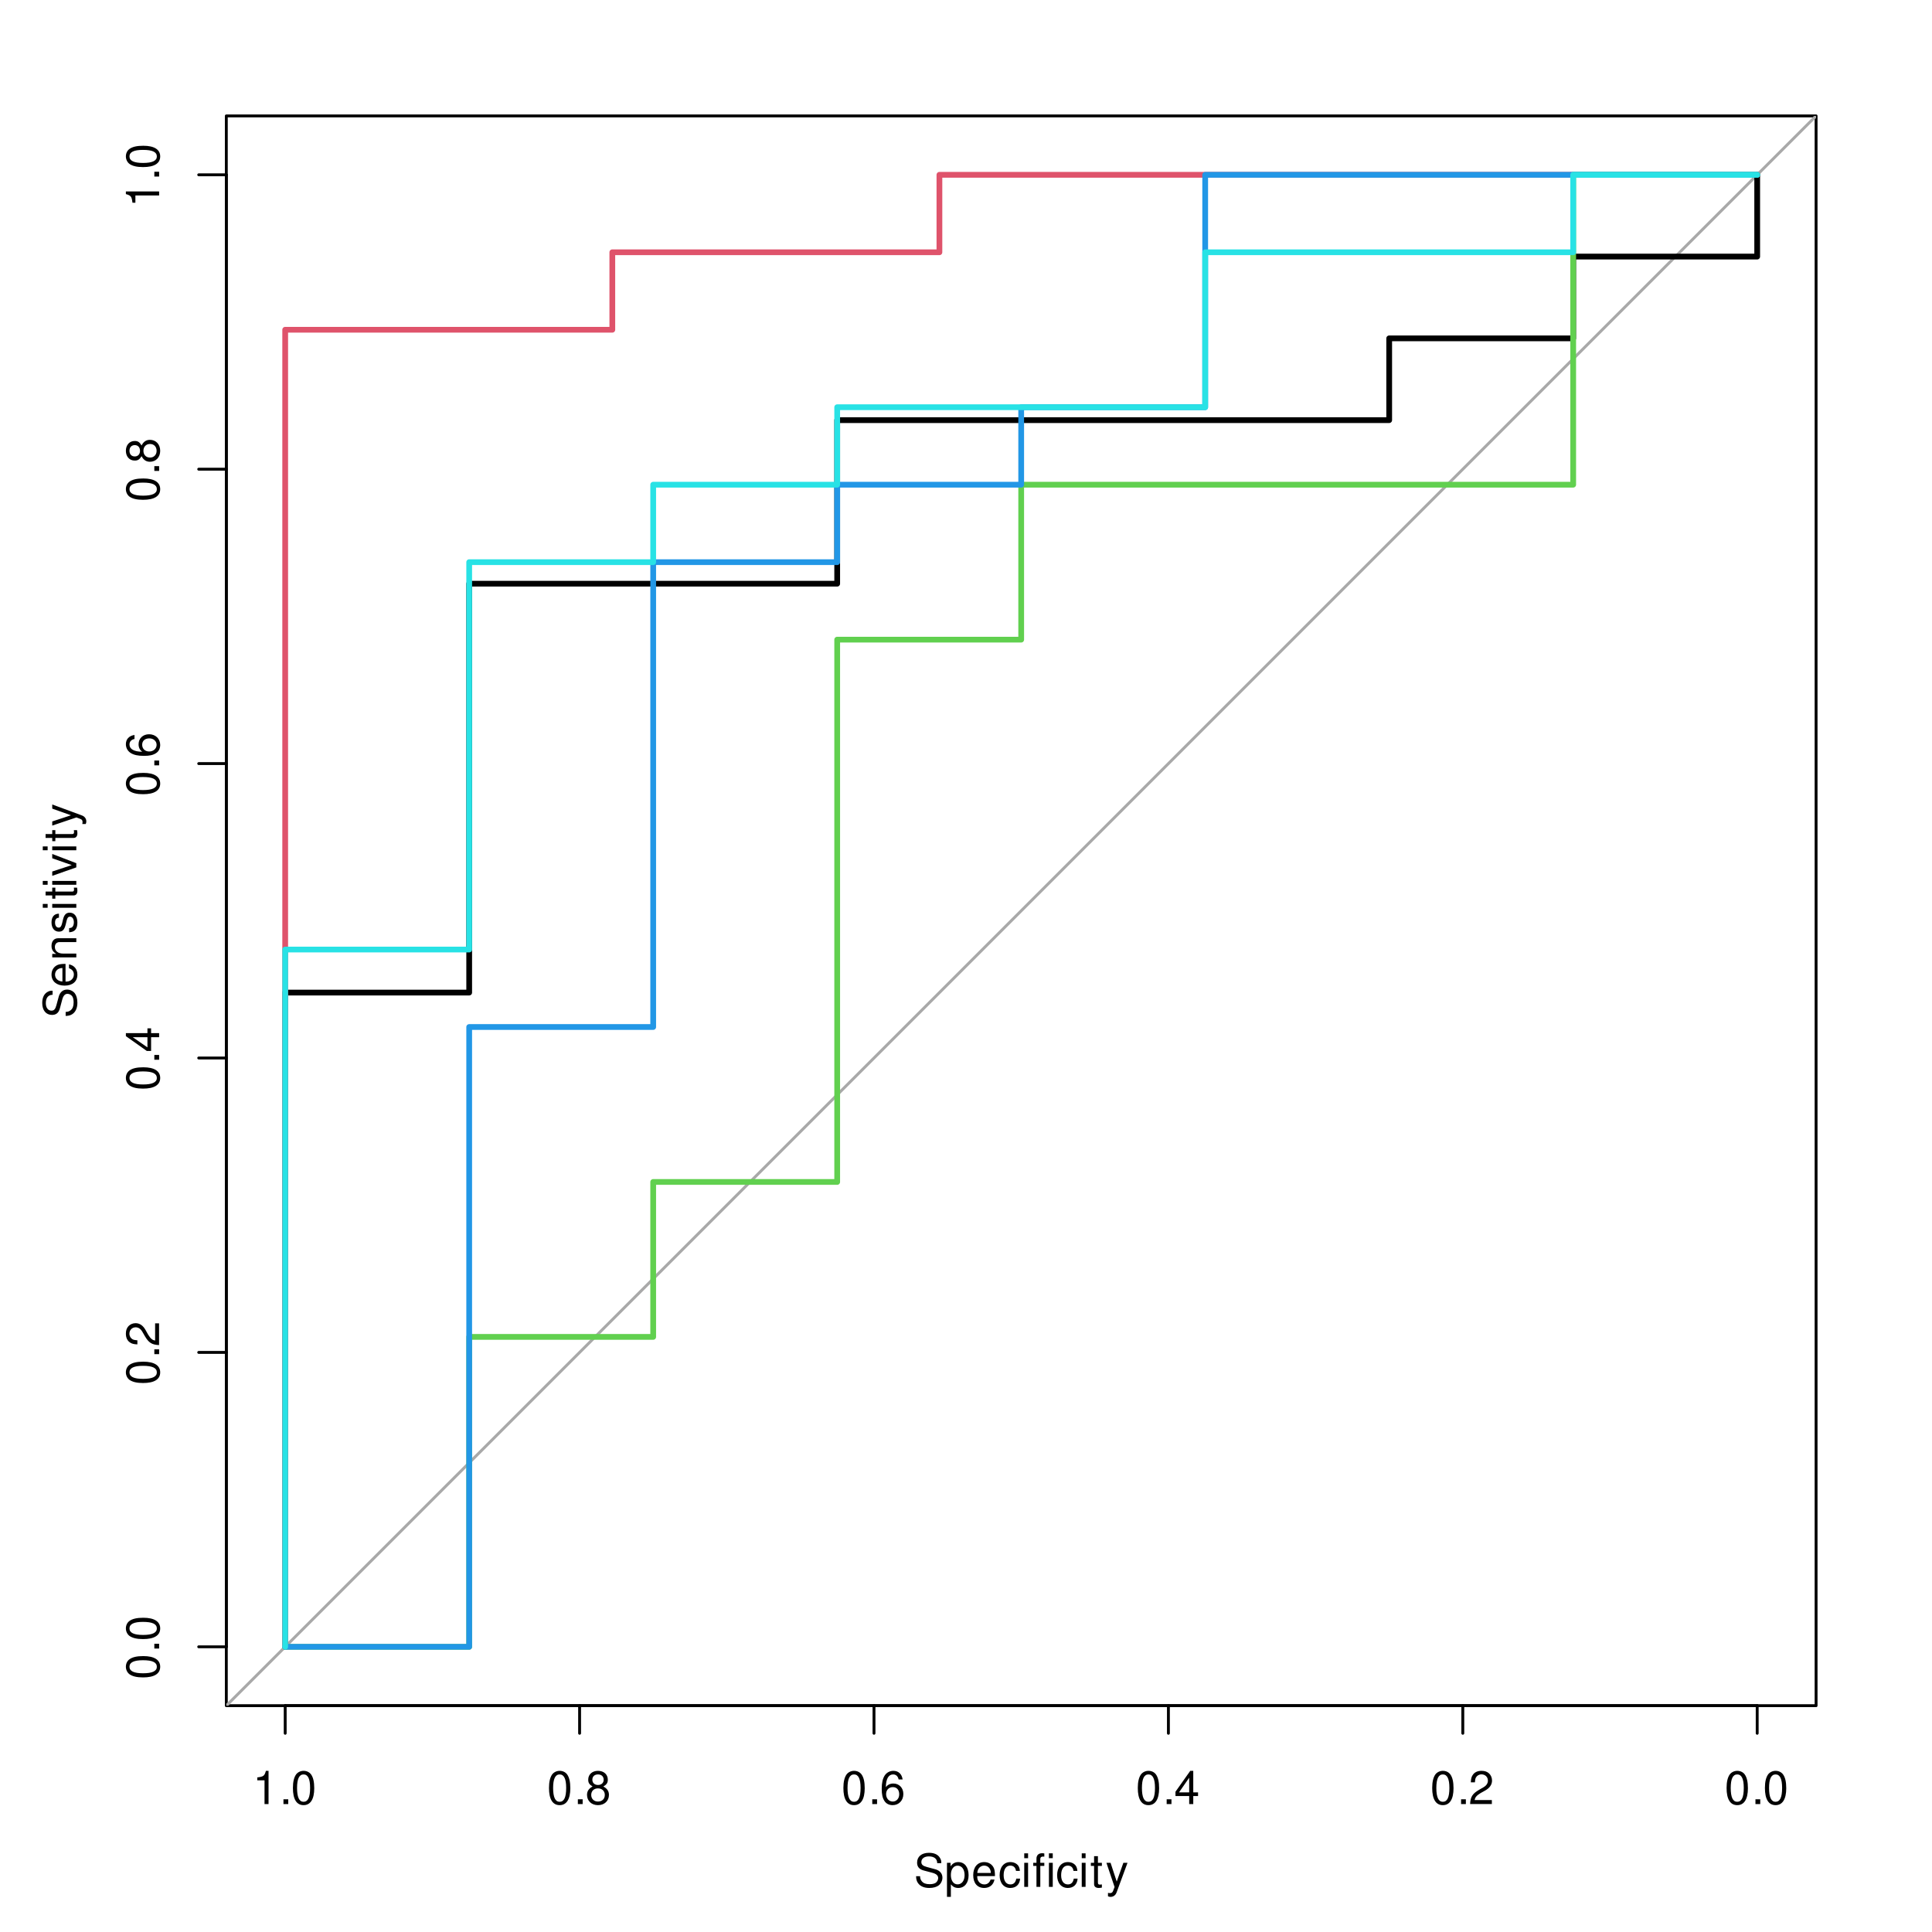
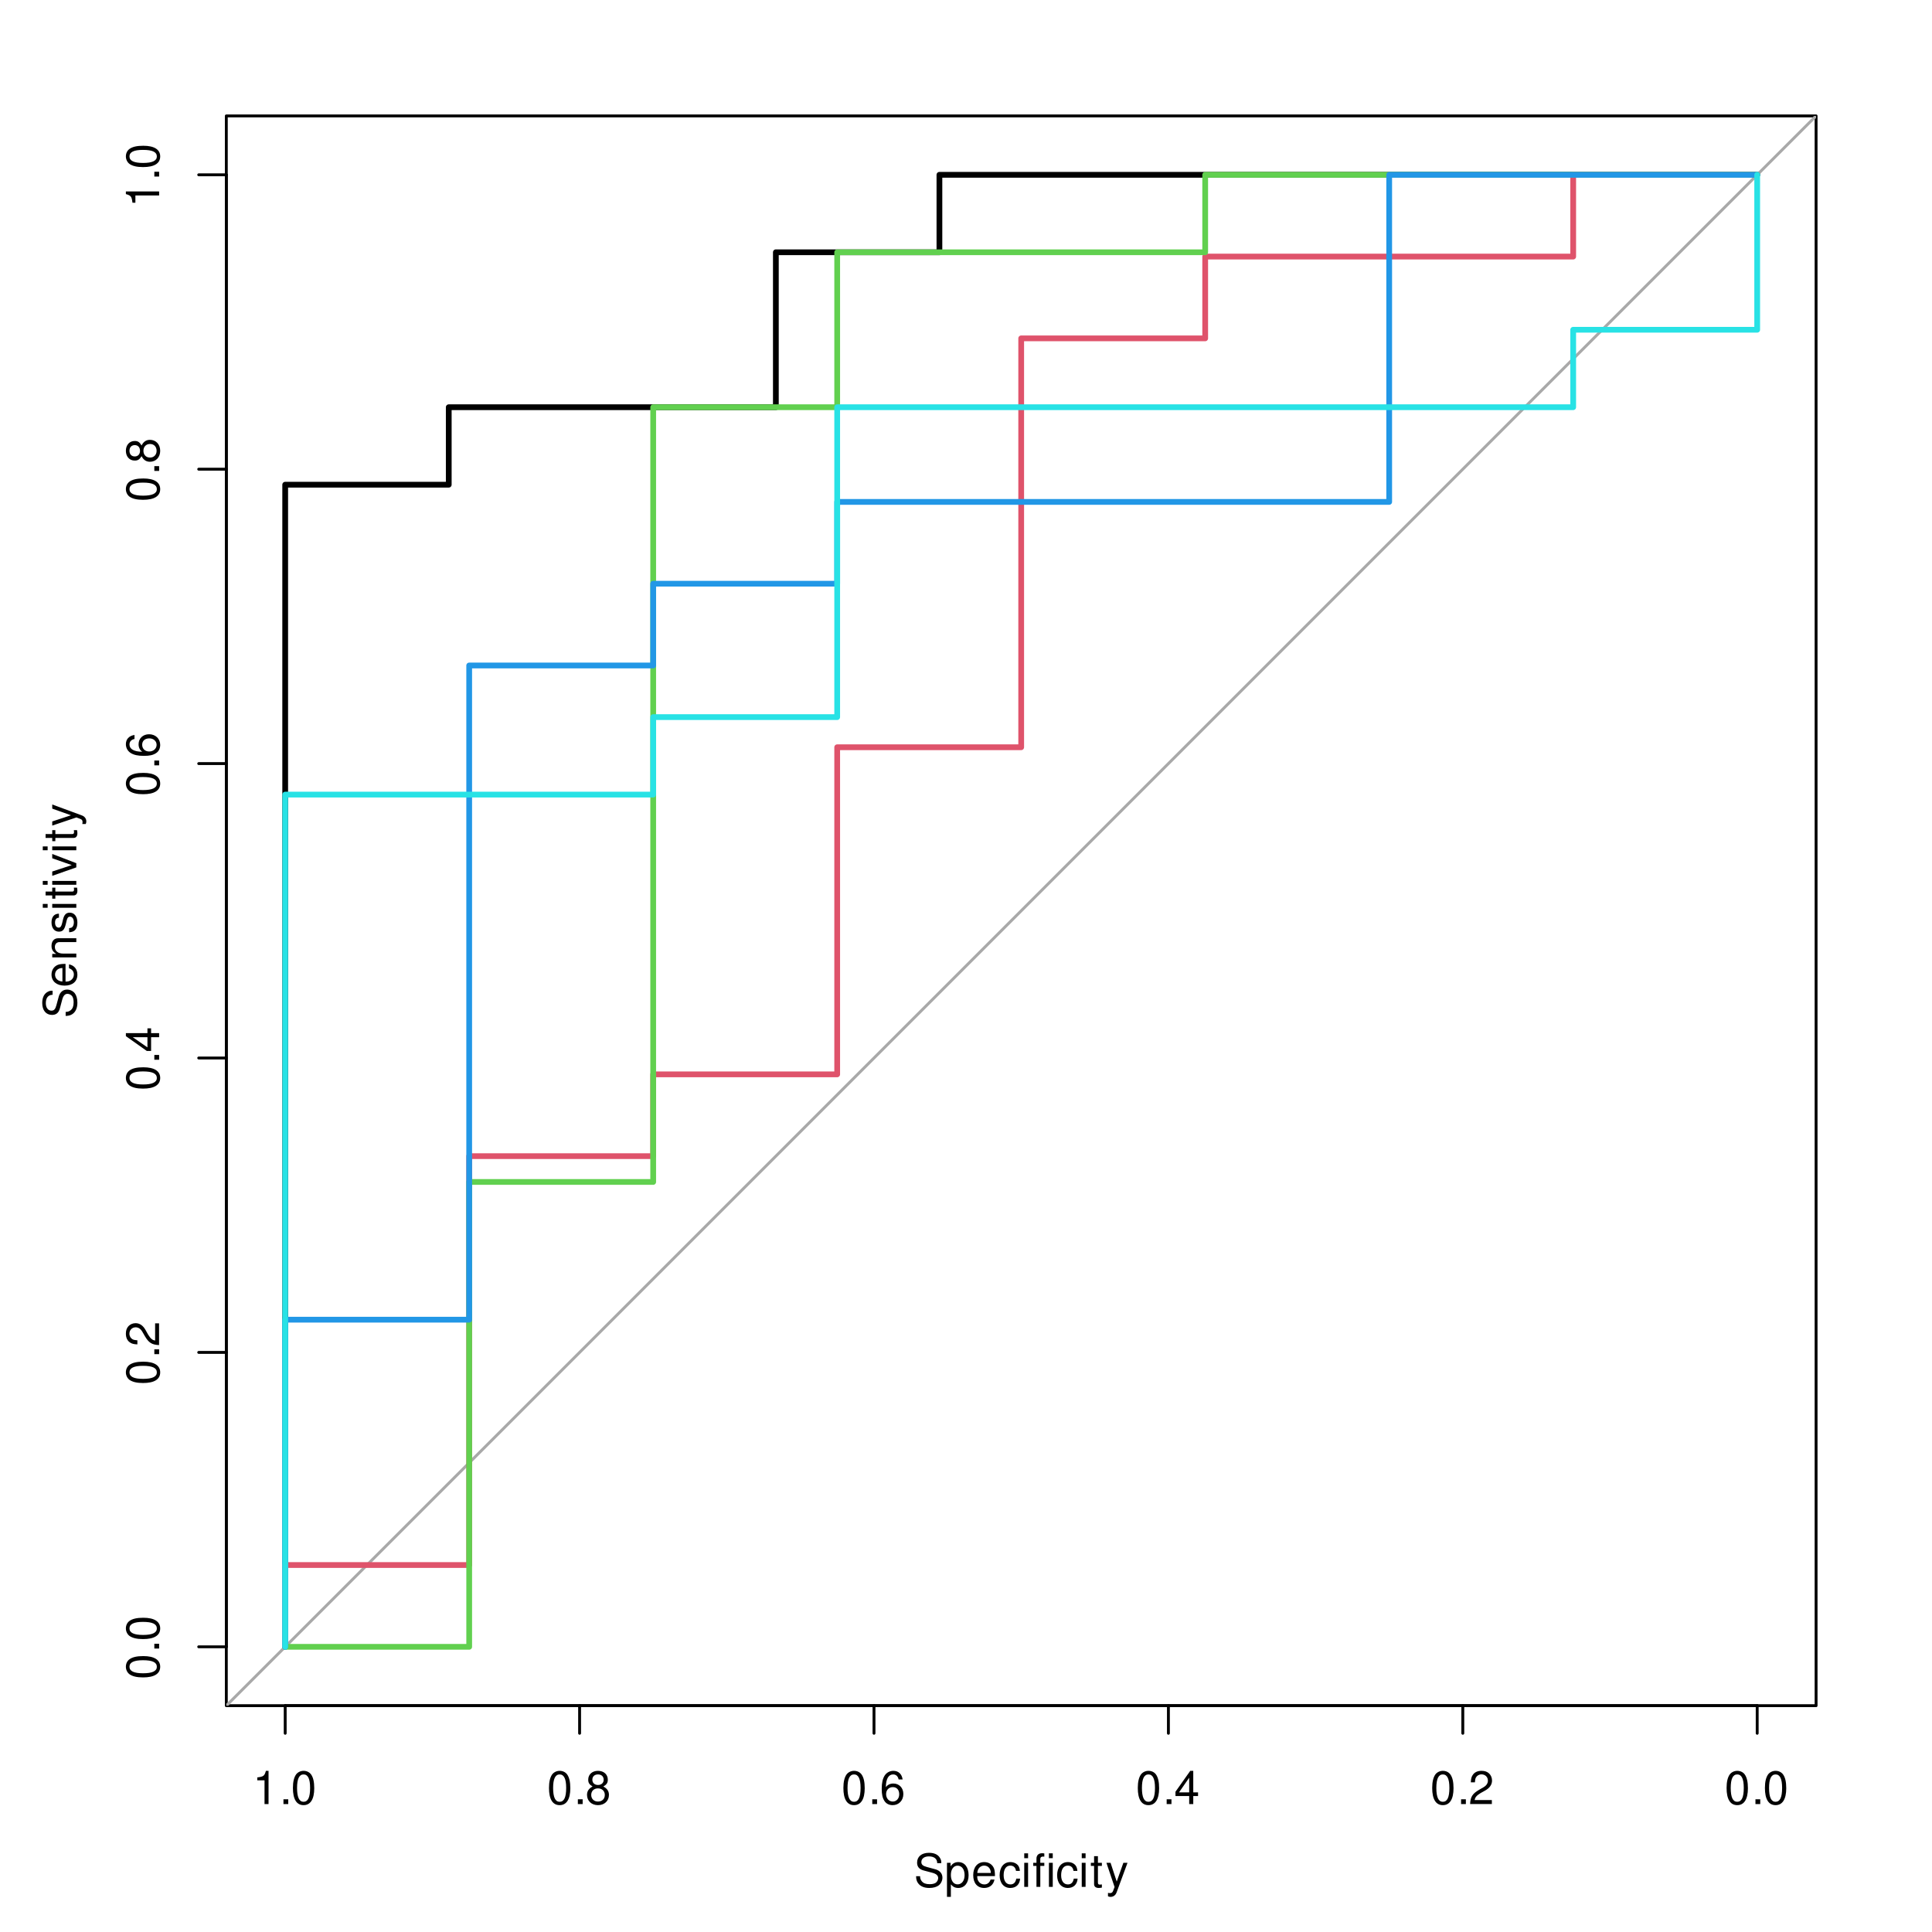
<svg xmlns="http://www.w3.org/2000/svg" xmlns:xlink="http://www.w3.org/1999/xlink" width="504pt" height="504pt" viewBox="0 0 504 504" version="1.1">
  <defs>
    <g>
      <symbol overflow="visible" id="glyph0-0">
        <path style="stroke:none;" d="" />
      </symbol>
      <symbol overflow="visible" id="glyph0-1">
        <path style="stroke:none;" d="M 7.156 -6.188 C 7.156 -6.781 7.109 -6.953 6.922 -7.359 C 6.438 -8.359 5.422 -8.891 3.953 -8.891 C 2.031 -8.891 0.844 -7.906 0.844 -6.328 C 0.844 -5.25 1.406 -4.578 2.562 -4.281 L 4.734 -3.703 C 5.844 -3.422 6.344 -2.969 6.344 -2.297 C 6.344 -1.828 6.078 -1.344 5.719 -1.078 C 5.359 -0.828 4.812 -0.703 4.109 -0.703 C 3.141 -0.703 2.516 -0.938 2.094 -1.438 C 1.766 -1.828 1.625 -2.25 1.625 -2.781 L 0.578 -2.781 C 0.594 -1.984 0.75 -1.453 1.094 -0.969 C 1.688 -0.141 2.703 0.281 4.031 0.281 C 5.078 0.281 5.922 0.031 6.484 -0.391 C 7.078 -0.859 7.453 -1.641 7.453 -2.406 C 7.453 -3.484 6.781 -4.266 5.594 -4.594 L 3.391 -5.188 C 2.344 -5.469 1.953 -5.812 1.953 -6.484 C 1.953 -7.375 2.734 -7.953 3.906 -7.953 C 5.297 -7.953 6.078 -7.328 6.094 -6.188 Z M 7.156 -6.188 " />
      </symbol>
      <symbol overflow="visible" id="glyph0-2">
        <path style="stroke:none;" d="M 0.641 2.609 L 1.656 2.609 L 1.656 -0.656 C 2.188 -0.016 2.766 0.281 3.594 0.281 C 5.219 0.281 6.281 -1.031 6.281 -3.031 C 6.281 -5.141 5.25 -6.469 3.578 -6.469 C 2.719 -6.469 2.047 -6.078 1.578 -5.344 L 1.578 -6.281 L 0.641 -6.281 Z M 3.406 -5.531 C 4.516 -5.531 5.234 -4.562 5.234 -3.062 C 5.234 -1.625 4.5 -0.656 3.406 -0.656 C 2.344 -0.656 1.656 -1.625 1.656 -3.094 C 1.656 -4.578 2.344 -5.531 3.406 -5.531 Z M 3.406 -5.531 " />
      </symbol>
      <symbol overflow="visible" id="glyph0-3">
        <path style="stroke:none;" d="M 6.156 -2.812 C 6.156 -3.766 6.078 -4.344 5.906 -4.812 C 5.5 -5.844 4.531 -6.469 3.359 -6.469 C 1.609 -6.469 0.484 -5.141 0.484 -3.062 C 0.484 -0.984 1.562 0.281 3.344 0.281 C 4.781 0.281 5.766 -0.547 6.031 -1.906 L 5.016 -1.906 C 4.734 -1.078 4.172 -0.641 3.375 -0.641 C 2.734 -0.641 2.203 -0.938 1.859 -1.469 C 1.625 -1.828 1.531 -2.188 1.531 -2.812 Z M 1.547 -3.625 C 1.625 -4.781 2.344 -5.547 3.344 -5.547 C 4.375 -5.547 5.078 -4.75 5.078 -3.625 Z M 1.547 -3.625 " />
      </symbol>
      <symbol overflow="visible" id="glyph0-4">
        <path style="stroke:none;" d="M 5.656 -4.172 C 5.609 -4.781 5.469 -5.188 5.234 -5.531 C 4.797 -6.125 4.047 -6.469 3.172 -6.469 C 1.469 -6.469 0.375 -5.125 0.375 -3.031 C 0.375 -1.016 1.453 0.281 3.156 0.281 C 4.656 0.281 5.609 -0.625 5.719 -2.156 L 4.719 -2.156 C 4.547 -1.156 4.031 -0.641 3.188 -0.641 C 2.078 -0.641 1.422 -1.547 1.422 -3.031 C 1.422 -4.609 2.062 -5.547 3.156 -5.547 C 4 -5.547 4.531 -5.047 4.641 -4.172 Z M 5.656 -4.172 " />
      </symbol>
      <symbol overflow="visible" id="glyph0-5">
        <path style="stroke:none;" d="M 1.797 -6.281 L 0.797 -6.281 L 0.797 0 L 1.797 0 Z M 1.797 -8.75 L 0.797 -8.75 L 0.797 -7.484 L 1.797 -7.484 Z M 1.797 -8.75 " />
      </symbol>
      <symbol overflow="visible" id="glyph0-6">
        <path style="stroke:none;" d="M 3.031 -6.281 L 1.984 -6.281 L 1.984 -7.266 C 1.984 -7.688 2.203 -7.906 2.672 -7.906 C 2.766 -7.906 2.797 -7.906 3.031 -7.891 L 3.031 -8.719 C 2.797 -8.766 2.656 -8.781 2.453 -8.781 C 1.531 -8.781 0.984 -8.25 0.984 -7.359 L 0.984 -6.281 L 0.141 -6.281 L 0.141 -5.469 L 0.984 -5.469 L 0.984 0 L 1.984 0 L 1.984 -5.469 L 3.031 -5.469 Z M 5.234 -6.281 L 4.234 -6.281 L 4.234 0 L 5.234 0 Z M 5.234 -8.75 L 4.234 -8.75 L 4.234 -7.484 L 5.234 -7.484 Z M 5.234 -8.75 " />
      </symbol>
      <symbol overflow="visible" id="glyph0-7">
        <path style="stroke:none;" d="M 3.047 -6.281 L 2.016 -6.281 L 2.016 -8.016 L 1.016 -8.016 L 1.016 -6.281 L 0.172 -6.281 L 0.172 -5.469 L 1.016 -5.469 L 1.016 -0.719 C 1.016 -0.078 1.453 0.281 2.234 0.281 C 2.5 0.281 2.719 0.25 3.047 0.188 L 3.047 -0.641 C 2.906 -0.609 2.766 -0.594 2.562 -0.594 C 2.141 -0.594 2.016 -0.719 2.016 -1.156 L 2.016 -5.469 L 3.047 -5.469 Z M 3.047 -6.281 " />
      </symbol>
      <symbol overflow="visible" id="glyph0-8">
        <path style="stroke:none;" d="M 4.656 -6.281 L 2.922 -1.391 L 1.312 -6.281 L 0.234 -6.281 L 2.359 0.031 L 1.984 1.016 C 1.812 1.469 1.594 1.625 1.172 1.625 C 1.016 1.625 0.859 1.609 0.641 1.562 L 0.641 2.453 C 0.859 2.562 1.062 2.609 1.312 2.609 C 1.641 2.609 1.984 2.516 2.25 2.312 C 2.562 2.094 2.75 1.828 2.938 1.312 L 5.734 -6.281 Z M 4.656 -6.281 " />
      </symbol>
      <symbol overflow="visible" id="glyph0-9">
        <path style="stroke:none;" d="M 3.109 -6.188 L 3.109 0 L 4.156 0 L 4.156 -8.672 L 3.469 -8.672 C 3.094 -7.344 2.859 -7.156 1.219 -6.953 L 1.219 -6.188 Z M 3.109 -6.188 " />
      </symbol>
      <symbol overflow="visible" id="glyph0-10">
        <path style="stroke:none;" d="M 2.297 -1.25 L 1.047 -1.25 L 1.047 0 L 2.297 0 Z M 2.297 -1.25 " />
      </symbol>
      <symbol overflow="visible" id="glyph0-11">
        <path style="stroke:none;" d="M 3.297 -8.672 C 2.516 -8.672 1.781 -8.312 1.344 -7.734 C 0.797 -6.953 0.516 -5.812 0.516 -4.203 C 0.516 -1.266 1.469 0.281 3.297 0.281 C 5.094 0.281 6.078 -1.266 6.078 -4.125 C 6.078 -5.812 5.812 -6.938 5.25 -7.734 C 4.812 -8.328 4.109 -8.672 3.297 -8.672 Z M 3.297 -7.734 C 4.438 -7.734 5 -6.578 5 -4.219 C 5 -1.75 4.453 -0.594 3.281 -0.594 C 2.156 -0.594 1.594 -1.797 1.594 -4.188 C 1.594 -6.578 2.156 -7.734 3.297 -7.734 Z M 3.297 -7.734 " />
      </symbol>
      <symbol overflow="visible" id="glyph0-12">
        <path style="stroke:none;" d="M 4.688 -4.578 C 5.578 -5.109 5.859 -5.547 5.859 -6.359 C 5.859 -7.734 4.812 -8.672 3.297 -8.672 C 1.797 -8.672 0.75 -7.734 0.75 -6.375 C 0.75 -5.547 1.016 -5.125 1.891 -4.578 C 0.922 -4.078 0.438 -3.375 0.438 -2.406 C 0.438 -0.828 1.609 0.281 3.297 0.281 C 4.984 0.281 6.156 -0.828 6.156 -2.406 C 6.156 -3.375 5.672 -4.078 4.688 -4.578 Z M 3.297 -7.734 C 4.203 -7.734 4.781 -7.203 4.781 -6.344 C 4.781 -5.516 4.188 -4.984 3.297 -4.984 C 2.406 -4.984 1.828 -5.516 1.828 -6.359 C 1.828 -7.203 2.406 -7.734 3.297 -7.734 Z M 3.297 -4.094 C 4.359 -4.094 5.078 -3.391 5.078 -2.391 C 5.078 -1.344 4.375 -0.656 3.281 -0.656 C 2.25 -0.656 1.531 -1.375 1.531 -2.375 C 1.531 -3.406 2.234 -4.094 3.297 -4.094 Z M 3.297 -4.094 " />
      </symbol>
      <symbol overflow="visible" id="glyph0-13">
        <path style="stroke:none;" d="M 5.969 -6.422 C 5.766 -7.844 4.859 -8.672 3.562 -8.672 C 2.625 -8.672 1.781 -8.219 1.281 -7.438 C 0.75 -6.594 0.516 -5.531 0.516 -3.953 C 0.516 -2.5 0.719 -1.578 1.234 -0.797 C 1.688 -0.094 2.438 0.281 3.375 0.281 C 4.984 0.281 6.156 -0.938 6.156 -2.625 C 6.156 -4.219 5.078 -5.359 3.547 -5.359 C 2.719 -5.359 2.047 -5.047 1.594 -4.406 C 1.609 -6.547 2.281 -7.734 3.484 -7.734 C 4.234 -7.734 4.75 -7.266 4.922 -6.422 Z M 3.422 -4.422 C 4.438 -4.422 5.078 -3.703 5.078 -2.547 C 5.078 -1.453 4.359 -0.656 3.391 -0.656 C 2.406 -0.656 1.656 -1.484 1.656 -2.594 C 1.656 -3.672 2.375 -4.422 3.422 -4.422 Z M 3.422 -4.422 " />
      </symbol>
      <symbol overflow="visible" id="glyph0-14">
        <path style="stroke:none;" d="M 3.922 -2.094 L 3.922 0 L 4.984 0 L 4.984 -2.094 L 6.234 -2.094 L 6.234 -3.047 L 4.984 -3.047 L 4.984 -8.672 L 4.203 -8.672 L 0.344 -3.219 L 0.344 -2.094 Z M 3.922 -3.047 L 1.266 -3.047 L 3.922 -6.875 Z M 3.922 -3.047 " />
      </symbol>
      <symbol overflow="visible" id="glyph0-15">
        <path style="stroke:none;" d="M 6.078 -1.047 L 1.594 -1.047 C 1.703 -1.766 2.094 -2.219 3.125 -2.859 L 4.328 -3.531 C 5.516 -4.188 6.125 -5.078 6.125 -6.141 C 6.125 -6.859 5.844 -7.531 5.344 -8 C 4.844 -8.453 4.219 -8.672 3.406 -8.672 C 2.328 -8.672 1.531 -8.297 1.062 -7.547 C 0.75 -7.094 0.625 -6.547 0.594 -5.672 L 1.656 -5.672 C 1.688 -6.266 1.766 -6.609 1.906 -6.906 C 2.188 -7.422 2.734 -7.75 3.375 -7.75 C 4.328 -7.75 5.047 -7.062 5.047 -6.125 C 5.047 -5.422 4.656 -4.828 3.906 -4.391 L 2.797 -3.75 C 1.016 -2.719 0.5 -1.906 0.406 -0.016 L 6.078 -0.016 Z M 6.078 -1.047 " />
      </symbol>
      <symbol overflow="visible" id="glyph1-0">
        <path style="stroke:none;" d="" />
      </symbol>
      <symbol overflow="visible" id="glyph1-1">
        <path style="stroke:none;" d="M -6.188 -7.156 C -6.781 -7.156 -6.953 -7.109 -7.359 -6.922 C -8.359 -6.438 -8.891 -5.422 -8.891 -3.953 C -8.891 -2.031 -7.906 -0.844 -6.328 -0.844 C -5.25 -0.844 -4.578 -1.406 -4.281 -2.562 L -3.703 -4.734 C -3.422 -5.844 -2.969 -6.344 -2.297 -6.344 C -1.828 -6.344 -1.344 -6.078 -1.078 -5.719 C -0.828 -5.359 -0.703 -4.812 -0.703 -4.109 C -0.703 -3.141 -0.938 -2.516 -1.438 -2.094 C -1.828 -1.766 -2.25 -1.625 -2.781 -1.625 L -2.781 -0.578 C -1.984 -0.594 -1.453 -0.75 -0.969 -1.094 C -0.141 -1.688 0.281 -2.703 0.281 -4.031 C 0.281 -5.078 0.031 -5.922 -0.391 -6.484 C -0.859 -7.078 -1.641 -7.453 -2.406 -7.453 C -3.484 -7.453 -4.266 -6.781 -4.594 -5.594 L -5.188 -3.391 C -5.469 -2.344 -5.812 -1.953 -6.484 -1.953 C -7.375 -1.953 -7.953 -2.734 -7.953 -3.906 C -7.953 -5.297 -7.328 -6.078 -6.188 -6.094 Z M -6.188 -7.156 " />
      </symbol>
      <symbol overflow="visible" id="glyph1-2">
        <path style="stroke:none;" d="M -2.812 -6.156 C -3.766 -6.156 -4.344 -6.078 -4.812 -5.906 C -5.844 -5.5 -6.469 -4.531 -6.469 -3.359 C -6.469 -1.609 -5.141 -0.484 -3.062 -0.484 C -0.984 -0.484 0.281 -1.562 0.281 -3.344 C 0.281 -4.781 -0.547 -5.766 -1.906 -6.031 L -1.906 -5.016 C -1.078 -4.734 -0.641 -4.172 -0.641 -3.375 C -0.641 -2.734 -0.938 -2.203 -1.469 -1.859 C -1.828 -1.625 -2.188 -1.531 -2.812 -1.531 Z M -3.625 -1.547 C -4.781 -1.625 -5.547 -2.344 -5.547 -3.344 C -5.547 -4.375 -4.75 -5.078 -3.625 -5.078 Z M -3.625 -1.547 " />
      </symbol>
      <symbol overflow="visible" id="glyph1-3">
        <path style="stroke:none;" d="M -6.281 -0.844 L 0 -0.844 L 0 -1.844 L -3.469 -1.844 C -4.75 -1.844 -5.594 -2.516 -5.594 -3.547 C -5.594 -4.344 -5.109 -4.844 -4.359 -4.844 L 0 -4.844 L 0 -5.844 L -4.75 -5.844 C -5.797 -5.844 -6.469 -5.062 -6.469 -3.859 C -6.469 -2.922 -6.109 -2.312 -5.234 -1.766 L -6.281 -1.766 Z M -6.281 -0.844 " />
      </symbol>
      <symbol overflow="visible" id="glyph1-4">
        <path style="stroke:none;" d="M -4.531 -5.25 C -5.766 -5.25 -6.469 -4.422 -6.469 -2.969 C -6.469 -1.516 -5.719 -0.562 -4.547 -0.562 C -3.562 -0.562 -3.094 -1.062 -2.734 -2.562 L -2.516 -3.484 C -2.344 -4.188 -2.094 -4.469 -1.641 -4.469 C -1.047 -4.469 -0.641 -3.875 -0.641 -3 C -0.641 -2.453 -0.797 -2 -1.062 -1.75 C -1.25 -1.594 -1.422 -1.531 -1.875 -1.469 L -1.875 -0.406 C -0.422 -0.453 0.281 -1.266 0.281 -2.922 C 0.281 -4.5 -0.5 -5.516 -1.719 -5.516 C -2.656 -5.516 -3.172 -4.984 -3.469 -3.734 L -3.703 -2.766 C -3.891 -1.953 -4.156 -1.609 -4.594 -1.609 C -5.188 -1.609 -5.547 -2.125 -5.547 -2.938 C -5.547 -3.75 -5.203 -4.172 -4.531 -4.203 Z M -4.531 -5.25 " />
      </symbol>
      <symbol overflow="visible" id="glyph1-5">
        <path style="stroke:none;" d="M -6.281 -1.797 L -6.281 -0.797 L 0 -0.797 L 0 -1.797 Z M -8.75 -1.797 L -8.75 -0.797 L -7.484 -0.797 L -7.484 -1.797 Z M -8.75 -1.797 " />
      </symbol>
      <symbol overflow="visible" id="glyph1-6">
        <path style="stroke:none;" d="M -6.281 -3.047 L -6.281 -2.016 L -8.016 -2.016 L -8.016 -1.016 L -6.281 -1.016 L -6.281 -0.172 L -5.469 -0.172 L -5.469 -1.016 L -0.719 -1.016 C -0.078 -1.016 0.281 -1.453 0.281 -2.234 C 0.281 -2.5 0.25 -2.719 0.188 -3.047 L -0.641 -3.047 C -0.609 -2.906 -0.594 -2.766 -0.594 -2.562 C -0.594 -2.141 -0.719 -2.016 -1.156 -2.016 L -5.469 -2.016 L -5.469 -3.047 Z M -6.281 -3.047 " />
      </symbol>
      <symbol overflow="visible" id="glyph1-7">
        <path style="stroke:none;" d="M 0 -3.422 L -6.281 -5.828 L -6.281 -4.703 L -1.188 -2.922 L -6.281 -1.25 L -6.281 -0.125 L 0 -2.328 Z M 0 -3.422 " />
      </symbol>
      <symbol overflow="visible" id="glyph1-8">
        <path style="stroke:none;" d="M -6.281 -4.656 L -1.391 -2.922 L -6.281 -1.312 L -6.281 -0.234 L 0.031 -2.359 L 1.016 -1.984 C 1.469 -1.812 1.625 -1.594 1.625 -1.172 C 1.625 -1.016 1.609 -0.859 1.562 -0.641 L 2.453 -0.641 C 2.562 -0.859 2.609 -1.062 2.609 -1.312 C 2.609 -1.641 2.516 -1.984 2.312 -2.25 C 2.094 -2.562 1.828 -2.75 1.312 -2.938 L -6.281 -5.734 Z M -6.281 -4.656 " />
      </symbol>
      <symbol overflow="visible" id="glyph1-9">
        <path style="stroke:none;" d="M -8.672 -3.297 C -8.672 -2.516 -8.312 -1.781 -7.734 -1.344 C -6.953 -0.797 -5.812 -0.516 -4.203 -0.516 C -1.266 -0.516 0.281 -1.469 0.281 -3.297 C 0.281 -5.094 -1.266 -6.078 -4.125 -6.078 C -5.812 -6.078 -6.938 -5.812 -7.734 -5.25 C -8.328 -4.812 -8.672 -4.109 -8.672 -3.297 Z M -7.734 -3.297 C -7.734 -4.438 -6.578 -5 -4.219 -5 C -1.75 -5 -0.594 -4.453 -0.594 -3.281 C -0.594 -2.156 -1.797 -1.594 -4.188 -1.594 C -6.578 -1.594 -7.734 -2.156 -7.734 -3.297 Z M -7.734 -3.297 " />
      </symbol>
      <symbol overflow="visible" id="glyph1-10">
        <path style="stroke:none;" d="M -1.25 -2.297 L -1.25 -1.047 L 0 -1.047 L 0 -2.297 Z M -1.25 -2.297 " />
      </symbol>
      <symbol overflow="visible" id="glyph1-11">
        <path style="stroke:none;" d="M -1.047 -6.078 L -1.047 -1.594 C -1.766 -1.703 -2.219 -2.094 -2.859 -3.125 L -3.531 -4.328 C -4.188 -5.516 -5.078 -6.125 -6.141 -6.125 C -6.859 -6.125 -7.531 -5.844 -8 -5.344 C -8.453 -4.844 -8.672 -4.219 -8.672 -3.406 C -8.672 -2.328 -8.297 -1.531 -7.547 -1.062 C -7.094 -0.75 -6.547 -0.625 -5.672 -0.594 L -5.672 -1.656 C -6.266 -1.688 -6.609 -1.766 -6.906 -1.906 C -7.422 -2.188 -7.75 -2.734 -7.75 -3.375 C -7.75 -4.328 -7.062 -5.047 -6.125 -5.047 C -5.422 -5.047 -4.828 -4.656 -4.391 -3.906 L -3.75 -2.797 C -2.719 -1.016 -1.906 -0.5 -0.016 -0.406 L -0.016 -6.078 Z M -1.047 -6.078 " />
      </symbol>
      <symbol overflow="visible" id="glyph1-12">
        <path style="stroke:none;" d="M -2.094 -3.922 L 0 -3.922 L 0 -4.984 L -2.094 -4.984 L -2.094 -6.234 L -3.047 -6.234 L -3.047 -4.984 L -8.672 -4.984 L -8.672 -4.203 L -3.219 -0.344 L -2.094 -0.344 Z M -3.047 -3.922 L -3.047 -1.266 L -6.875 -3.922 Z M -3.047 -3.922 " />
      </symbol>
      <symbol overflow="visible" id="glyph1-13">
        <path style="stroke:none;" d="M -6.422 -5.969 C -7.844 -5.766 -8.672 -4.859 -8.672 -3.562 C -8.672 -2.625 -8.219 -1.781 -7.438 -1.281 C -6.594 -0.75 -5.531 -0.516 -3.953 -0.516 C -2.5 -0.516 -1.578 -0.719 -0.797 -1.234 C -0.094 -1.688 0.281 -2.438 0.281 -3.375 C 0.281 -4.984 -0.938 -6.156 -2.625 -6.156 C -4.219 -6.156 -5.359 -5.078 -5.359 -3.547 C -5.359 -2.719 -5.047 -2.047 -4.406 -1.594 C -6.547 -1.609 -7.734 -2.281 -7.734 -3.484 C -7.734 -4.234 -7.266 -4.75 -6.422 -4.922 Z M -4.422 -3.422 C -4.422 -4.438 -3.703 -5.078 -2.547 -5.078 C -1.453 -5.078 -0.656 -4.359 -0.656 -3.391 C -0.656 -2.406 -1.484 -1.656 -2.594 -1.656 C -3.672 -1.656 -4.422 -2.375 -4.422 -3.422 Z M -4.422 -3.422 " />
      </symbol>
      <symbol overflow="visible" id="glyph1-14">
        <path style="stroke:none;" d="M -4.578 -4.688 C -5.109 -5.578 -5.547 -5.859 -6.359 -5.859 C -7.734 -5.859 -8.672 -4.812 -8.672 -3.297 C -8.672 -1.797 -7.734 -0.75 -6.375 -0.75 C -5.547 -0.75 -5.125 -1.016 -4.578 -1.891 C -4.078 -0.922 -3.375 -0.438 -2.406 -0.438 C -0.828 -0.438 0.281 -1.609 0.281 -3.297 C 0.281 -4.984 -0.828 -6.156 -2.406 -6.156 C -3.375 -6.156 -4.078 -5.672 -4.578 -4.688 Z M -7.734 -3.297 C -7.734 -4.203 -7.203 -4.781 -6.344 -4.781 C -5.516 -4.781 -4.984 -4.188 -4.984 -3.297 C -4.984 -2.406 -5.516 -1.828 -6.359 -1.828 C -7.203 -1.828 -7.734 -2.406 -7.734 -3.297 Z M -4.094 -3.297 C -4.094 -4.359 -3.391 -5.078 -2.391 -5.078 C -1.344 -5.078 -0.656 -4.375 -0.656 -3.281 C -0.656 -2.25 -1.375 -1.531 -2.375 -1.531 C -3.406 -1.531 -4.094 -2.234 -4.094 -3.297 Z M -4.094 -3.297 " />
      </symbol>
      <symbol overflow="visible" id="glyph1-15">
        <path style="stroke:none;" d="M -6.188 -3.109 L 0 -3.109 L 0 -4.156 L -8.672 -4.156 L -8.672 -3.469 C -7.344 -3.094 -7.156 -2.859 -6.953 -1.219 L -6.188 -1.219 Z M -6.188 -3.109 " />
      </symbol>
    </g>
    <clipPath id="clip1">
      <path d="M 59.039 30.238 L 473.758 30.238 L 473.758 444.957 L 59.039 444.957 Z M 59.039 30.238 " />
    </clipPath>
  </defs>
  <g id="surface146">
    <rect x="0" y="0" width="504" height="504" style="fill:rgb(100%,100%,100%);fill-opacity:1;stroke:none;" />
    <g style="fill:rgb(0%,0%,0%);fill-opacity:1;">
      <use xlink:href="#glyph0-1" x="238.398" y="492.229" />
      <use xlink:href="#glyph0-2" x="246.398" y="492.229" />
      <use xlink:href="#glyph0-3" x="253.398" y="492.229" />
      <use xlink:href="#glyph0-4" x="260.398" y="492.229" />
      <use xlink:href="#glyph0-5" x="266.398" y="492.229" />
      <use xlink:href="#glyph0-6" x="269.398" y="492.229" />
      <use xlink:href="#glyph0-4" x="275.398" y="492.229" />
      <use xlink:href="#glyph0-5" x="281.398" y="492.229" />
      <use xlink:href="#glyph0-7" x="284.398" y="492.229" />
      <use xlink:href="#glyph0-8" x="288.398" y="492.229" />
    </g>
    <g style="fill:rgb(0%,0%,0%);fill-opacity:1;">
      <use xlink:href="#glyph1-1" x="19.908" y="265.602" />
      <use xlink:href="#glyph1-2" x="19.908" y="257.602" />
      <use xlink:href="#glyph1-3" x="19.908" y="250.602" />
      <use xlink:href="#glyph1-4" x="19.908" y="243.602" />
      <use xlink:href="#glyph1-5" x="19.908" y="237.602" />
      <use xlink:href="#glyph1-6" x="19.908" y="234.602" />
      <use xlink:href="#glyph1-5" x="19.908" y="231.602" />
      <use xlink:href="#glyph1-7" x="19.908" y="228.602" />
      <use xlink:href="#glyph1-5" x="19.908" y="222.602" />
      <use xlink:href="#glyph1-6" x="19.908" y="219.602" />
      <use xlink:href="#glyph1-8" x="19.908" y="215.602" />
    </g>
    <path style="fill:none;stroke-width:0.75;stroke-linecap:round;stroke-linejoin:round;stroke:rgb(0%,0%,0%);stroke-opacity:1;stroke-miterlimit:10;" d="M 59.039 444.961 L 473.762 444.961 L 473.762 30.238 L 59.039 30.238 L 59.039 444.961 " />
    <path style="fill:none;stroke-width:0.75;stroke-linecap:round;stroke-linejoin:round;stroke:rgb(0%,0%,0%);stroke-opacity:1;stroke-miterlimit:10;" d="M 458.398 444.961 L 74.398 444.961 " />
    <path style="fill:none;stroke-width:0.75;stroke-linecap:round;stroke-linejoin:round;stroke:rgb(0%,0%,0%);stroke-opacity:1;stroke-miterlimit:10;" d="M 458.398 444.961 L 458.398 452.16 " />
    <path style="fill:none;stroke-width:0.75;stroke-linecap:round;stroke-linejoin:round;stroke:rgb(0%,0%,0%);stroke-opacity:1;stroke-miterlimit:10;" d="M 381.602 444.961 L 381.602 452.16 " />
    <path style="fill:none;stroke-width:0.75;stroke-linecap:round;stroke-linejoin:round;stroke:rgb(0%,0%,0%);stroke-opacity:1;stroke-miterlimit:10;" d="M 304.801 444.961 L 304.801 452.16 " />
    <path style="fill:none;stroke-width:0.75;stroke-linecap:round;stroke-linejoin:round;stroke:rgb(0%,0%,0%);stroke-opacity:1;stroke-miterlimit:10;" d="M 228 444.961 L 228 452.16 " />
    <path style="fill:none;stroke-width:0.75;stroke-linecap:round;stroke-linejoin:round;stroke:rgb(0%,0%,0%);stroke-opacity:1;stroke-miterlimit:10;" d="M 151.199 444.961 L 151.199 452.16 " />
    <path style="fill:none;stroke-width:0.75;stroke-linecap:round;stroke-linejoin:round;stroke:rgb(0%,0%,0%);stroke-opacity:1;stroke-miterlimit:10;" d="M 74.398 444.961 L 74.398 452.16 " />
    <g style="fill:rgb(0%,0%,0%);fill-opacity:1;">
      <use xlink:href="#glyph0-9" x="65.898" y="470.627" />
      <use xlink:href="#glyph0-10" x="72.898" y="470.627" />
      <use xlink:href="#glyph0-11" x="75.898" y="470.627" />
    </g>
    <g style="fill:rgb(0%,0%,0%);fill-opacity:1;">
      <use xlink:href="#glyph0-11" x="142.699" y="470.627" />
      <use xlink:href="#glyph0-10" x="149.699" y="470.627" />
      <use xlink:href="#glyph0-12" x="152.699" y="470.627" />
    </g>
    <g style="fill:rgb(0%,0%,0%);fill-opacity:1;">
      <use xlink:href="#glyph0-11" x="219.5" y="470.627" />
      <use xlink:href="#glyph0-10" x="226.5" y="470.627" />
      <use xlink:href="#glyph0-13" x="229.5" y="470.627" />
    </g>
    <g style="fill:rgb(0%,0%,0%);fill-opacity:1;">
      <use xlink:href="#glyph0-11" x="296.301" y="470.627" />
      <use xlink:href="#glyph0-10" x="303.301" y="470.627" />
      <use xlink:href="#glyph0-14" x="306.301" y="470.627" />
    </g>
    <g style="fill:rgb(0%,0%,0%);fill-opacity:1;">
      <use xlink:href="#glyph0-11" x="373.102" y="470.627" />
      <use xlink:href="#glyph0-10" x="380.102" y="470.627" />
      <use xlink:href="#glyph0-15" x="383.102" y="470.627" />
    </g>
    <g style="fill:rgb(0%,0%,0%);fill-opacity:1;">
      <use xlink:href="#glyph0-11" x="449.898" y="470.627" />
      <use xlink:href="#glyph0-10" x="456.898" y="470.627" />
      <use xlink:href="#glyph0-11" x="459.898" y="470.627" />
    </g>
    <path style="fill:none;stroke-width:0.75;stroke-linecap:round;stroke-linejoin:round;stroke:rgb(0%,0%,0%);stroke-opacity:1;stroke-miterlimit:10;" d="M 59.039 429.602 L 59.039 45.602 " />
    <path style="fill:none;stroke-width:0.75;stroke-linecap:round;stroke-linejoin:round;stroke:rgb(0%,0%,0%);stroke-opacity:1;stroke-miterlimit:10;" d="M 59.039 429.602 L 51.84 429.602 " />
    <path style="fill:none;stroke-width:0.75;stroke-linecap:round;stroke-linejoin:round;stroke:rgb(0%,0%,0%);stroke-opacity:1;stroke-miterlimit:10;" d="M 59.039 352.801 L 51.84 352.801 " />
    <path style="fill:none;stroke-width:0.75;stroke-linecap:round;stroke-linejoin:round;stroke:rgb(0%,0%,0%);stroke-opacity:1;stroke-miterlimit:10;" d="M 59.039 276 L 51.84 276 " />
    <path style="fill:none;stroke-width:0.75;stroke-linecap:round;stroke-linejoin:round;stroke:rgb(0%,0%,0%);stroke-opacity:1;stroke-miterlimit:10;" d="M 59.039 199.199 L 51.84 199.199 " />
    <path style="fill:none;stroke-width:0.75;stroke-linecap:round;stroke-linejoin:round;stroke:rgb(0%,0%,0%);stroke-opacity:1;stroke-miterlimit:10;" d="M 59.039 122.398 L 51.84 122.398 " />
    <path style="fill:none;stroke-width:0.75;stroke-linecap:round;stroke-linejoin:round;stroke:rgb(0%,0%,0%);stroke-opacity:1;stroke-miterlimit:10;" d="M 59.039 45.602 L 51.84 45.602 " />
    <g style="fill:rgb(0%,0%,0%);fill-opacity:1;">
      <use xlink:href="#glyph1-9" x="41.51" y="438.102" />
      <use xlink:href="#glyph1-10" x="41.51" y="431.102" />
      <use xlink:href="#glyph1-9" x="41.51" y="428.102" />
    </g>
    <g style="fill:rgb(0%,0%,0%);fill-opacity:1;">
      <use xlink:href="#glyph1-9" x="41.51" y="361.301" />
      <use xlink:href="#glyph1-10" x="41.51" y="354.301" />
      <use xlink:href="#glyph1-11" x="41.51" y="351.301" />
    </g>
    <g style="fill:rgb(0%,0%,0%);fill-opacity:1;">
      <use xlink:href="#glyph1-9" x="41.51" y="284.5" />
      <use xlink:href="#glyph1-10" x="41.51" y="277.5" />
      <use xlink:href="#glyph1-12" x="41.51" y="274.5" />
    </g>
    <g style="fill:rgb(0%,0%,0%);fill-opacity:1;">
      <use xlink:href="#glyph1-9" x="41.51" y="207.699" />
      <use xlink:href="#glyph1-10" x="41.51" y="200.699" />
      <use xlink:href="#glyph1-13" x="41.51" y="197.699" />
    </g>
    <g style="fill:rgb(0%,0%,0%);fill-opacity:1;">
      <use xlink:href="#glyph1-9" x="41.51" y="130.898" />
      <use xlink:href="#glyph1-10" x="41.51" y="123.898" />
      <use xlink:href="#glyph1-14" x="41.51" y="120.898" />
    </g>
    <g style="fill:rgb(0%,0%,0%);fill-opacity:1;">
      <use xlink:href="#glyph1-15" x="41.51" y="54.102" />
      <use xlink:href="#glyph1-10" x="41.51" y="47.102" />
      <use xlink:href="#glyph1-9" x="41.51" y="44.102" />
    </g>
    <g clip-path="url(#clip1)" clip-rule="nonzero">
      <path style="fill:none;stroke-width:0.75;stroke-linecap:round;stroke-linejoin:round;stroke:rgb(66.275%,66.275%,66.275%);stroke-opacity:1;stroke-miterlimit:10;" d="M 59.039 444.961 L 473.762 30.238 " />
    </g>
-     <path style="fill:none;stroke-width:1.5;stroke-linecap:round;stroke-linejoin:round;stroke:rgb(0%,0%,0%);stroke-opacity:1;stroke-miterlimit:10;" d="M 458.398 45.602 L 458.398 66.934 L 410.398 66.934 L 410.398 88.266 L 362.398 88.266 L 362.398 109.602 L 218.398 109.602 L 218.398 152.266 L 122.398 152.266 L 122.398 258.934 L 74.398 258.934 L 74.398 429.602 " />
-     <path style="fill:none;stroke-width:1.5;stroke-linecap:round;stroke-linejoin:round;stroke:rgb(87.451%,32.549%,41.961%);stroke-opacity:1;stroke-miterlimit:10;" d="M 458.398 45.602 L 245.066 45.602 L 245.066 65.809 L 159.734 65.809 L 159.734 86.02 L 74.398 86.02 L 74.398 429.602 " />
-     <path style="fill:none;stroke-width:1.5;stroke-linecap:round;stroke-linejoin:round;stroke:rgb(38.039%,81.569%,30.98%);stroke-opacity:1;stroke-miterlimit:10;" d="M 458.398 45.602 L 410.398 45.602 L 410.398 126.441 L 266.398 126.441 L 266.398 166.863 L 218.398 166.863 L 218.398 308.336 L 170.398 308.336 L 170.398 348.758 L 122.398 348.758 L 122.398 429.602 L 74.398 429.602 " />
-     <path style="fill:none;stroke-width:1.5;stroke-linecap:round;stroke-linejoin:round;stroke:rgb(13.333%,59.216%,90.196%);stroke-opacity:1;stroke-miterlimit:10;" d="M 458.398 45.602 L 314.398 45.602 L 314.398 106.23 L 266.398 106.23 L 266.398 126.441 L 218.398 126.441 L 218.398 146.652 L 170.398 146.652 L 170.398 267.914 L 122.398 267.914 L 122.398 429.602 L 74.398 429.602 " />
-     <path style="fill:none;stroke-width:1.5;stroke-linecap:round;stroke-linejoin:round;stroke:rgb(15.686%,88.627%,89.804%);stroke-opacity:1;stroke-miterlimit:10;" d="M 458.398 45.602 L 410.398 45.602 L 410.398 65.809 L 314.398 65.809 L 314.398 106.23 L 218.398 106.23 L 218.398 126.441 L 170.398 126.441 L 170.398 146.652 L 122.398 146.652 L 122.398 247.707 L 74.398 247.707 L 74.398 429.602 " />
+     <path style="fill:none;stroke-width:1.5;stroke-linecap:round;stroke-linejoin:round;stroke:rgb(0%,0%,0%);stroke-opacity:1;stroke-miterlimit:10;" d="M 458.398 45.602 L 245.066 45.602 L 245.066 65.809 L 202.398 65.809 L 202.398 106.23 L 117.066 106.23 L 117.066 126.441 L 74.398 126.441 L 74.398 429.602 " />
+     <path style="fill:none;stroke-width:1.5;stroke-linecap:round;stroke-linejoin:round;stroke:rgb(87.451%,32.549%,41.961%);stroke-opacity:1;stroke-miterlimit:10;" d="M 458.398 45.602 L 410.398 45.602 L 410.398 66.934 L 314.398 66.934 L 314.398 88.266 L 266.398 88.266 L 266.398 194.934 L 218.398 194.934 L 218.398 280.266 L 170.398 280.266 L 170.398 301.602 L 122.398 301.602 L 122.398 408.266 L 74.398 408.266 L 74.398 429.602 " />
+     <path style="fill:none;stroke-width:1.5;stroke-linecap:round;stroke-linejoin:round;stroke:rgb(38.039%,81.569%,30.98%);stroke-opacity:1;stroke-miterlimit:10;" d="M 458.398 45.602 L 314.398 45.602 L 314.398 65.809 L 218.398 65.809 L 218.398 106.23 L 170.398 106.23 L 170.398 308.336 L 122.398 308.336 L 122.398 429.602 L 74.398 429.602 " />
+     <path style="fill:none;stroke-width:1.5;stroke-linecap:round;stroke-linejoin:round;stroke:rgb(13.333%,59.216%,90.196%);stroke-opacity:1;stroke-miterlimit:10;" d="M 458.398 45.602 L 362.398 45.602 L 362.398 130.934 L 218.398 130.934 L 218.398 152.266 L 170.398 152.266 L 170.398 173.602 L 122.398 173.602 L 122.398 344.266 L 74.398 344.266 L 74.398 429.602 " />
+     <path style="fill:none;stroke-width:1.5;stroke-linecap:round;stroke-linejoin:round;stroke:rgb(15.686%,88.627%,89.804%);stroke-opacity:1;stroke-miterlimit:10;" d="M 458.398 45.602 L 458.398 86.02 L 410.398 86.02 L 410.398 106.23 L 218.398 106.23 L 218.398 187.074 L 170.398 187.074 L 170.398 207.285 L 74.398 207.285 L 74.398 429.602 " />
  </g>
</svg>
